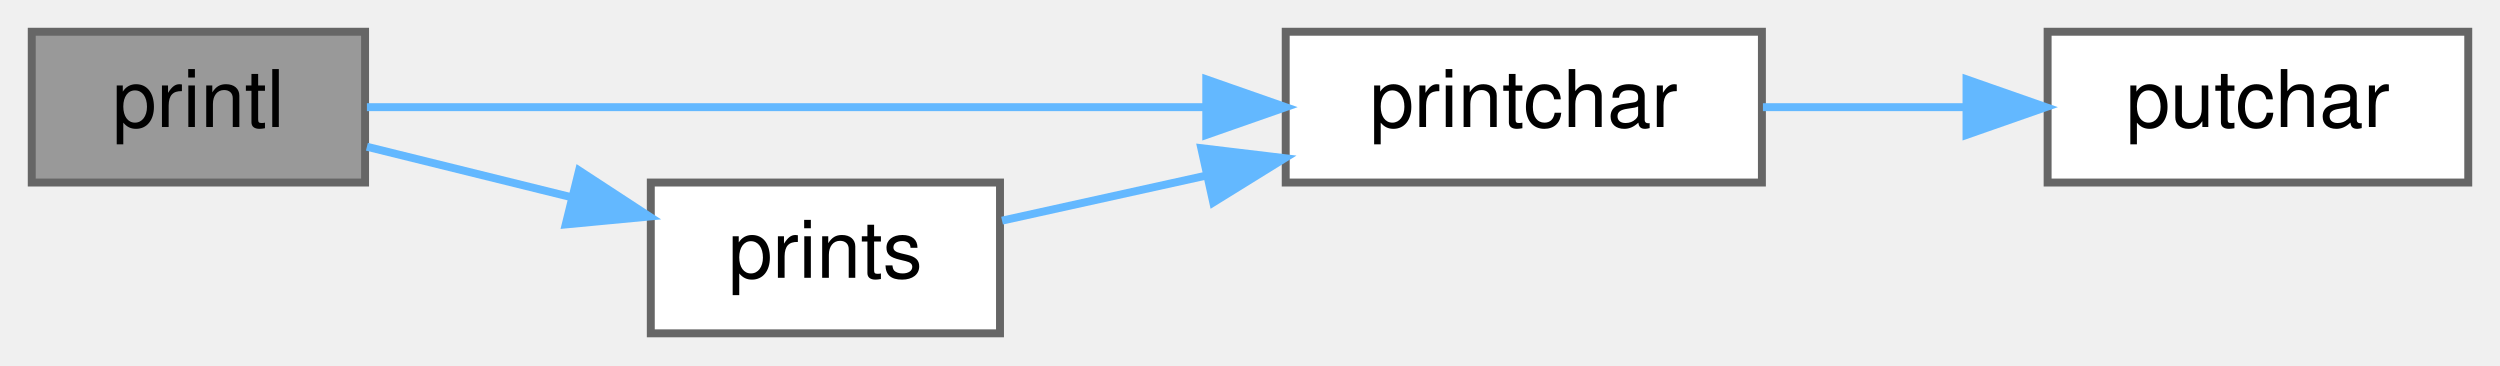
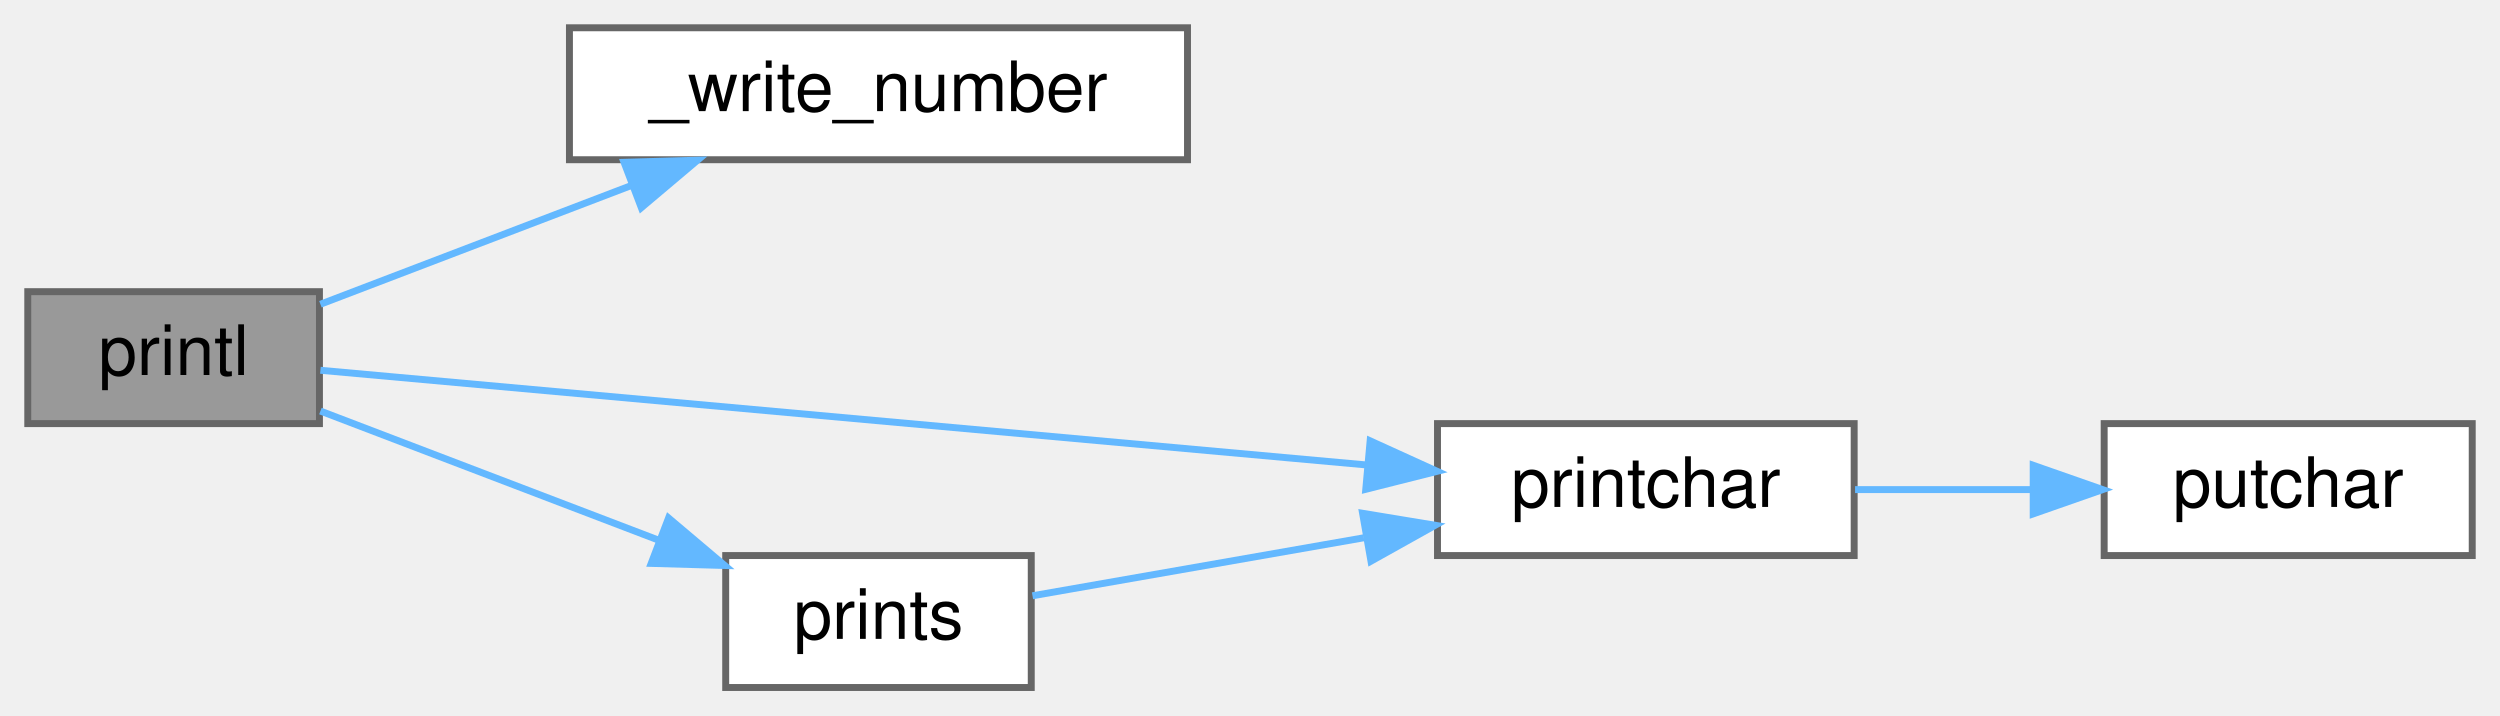
- <svg xmlns="http://www.w3.org/2000/svg" xmlns:xlink="http://www.w3.org/1999/xlink" width="315pt" height="46pt" viewBox="0.00 0.00 315.00 46.00">
-   <g id="graph0" class="graph" transform="scale(1 1) rotate(0) translate(4 42)">
+ <svg xmlns="http://www.w3.org/2000/svg" xmlns:xlink="http://www.w3.org/1999/xlink" width="360pt" height="103pt" viewBox="0.00 0.00 360.00 103.00">
+   <g id="graph0" class="graph" transform="scale(1 1) rotate(0) translate(4 99)">
    <g id="Node000001" class="node">
      <g id="a_Node000001">
        <a xlink:title=" ">
-           <polygon fill="#999999" stroke="#666666" points="42,-38 0,-38 0,-19 42,-19 42,-38" />
-           <text text-anchor="middle" x="21" y="-26" font-family="Helvetica,sans-Serif" font-size="10.00">printl</text>
+           <polygon fill="#999999" stroke="#666666" points="42,-57 0,-57 0,-38 42,-38 42,-57" />
+           <text text-anchor="middle" x="21" y="-45" font-family="Helvetica,sans-Serif" font-size="10.00">printl</text>
        </a>
      </g>
    </g>
    <g id="Node000002" class="node">
      <g id="a_Node000002">
-         <a xlink:href="printf_8c.html#a467a00da8c720b8dddc7088e2805291c" target="_top" xlink:title=" ">
-           <polygon fill="white" stroke="#666666" points="218,-38 158,-38 158,-19 218,-19 218,-38" />
-           <text text-anchor="middle" x="188" y="-26" font-family="Helvetica,sans-Serif" font-size="10.00">printchar</text>
+         <a xlink:href="printf_8c.html#a81ec43c10454c3c5036f9876f067d219" target="_top" xlink:title=" ">
+           <polygon fill="white" stroke="#666666" points="167,-95 78,-95 78,-76 167,-76 167,-95" />
+           <text text-anchor="middle" x="122.5" y="-83" font-family="Helvetica,sans-Serif" font-size="10.00">_write_number</text>
        </a>
      </g>
    </g>
    <g id="edge1_Node000001_Node000002" class="edge">
      <g id="a_edge1_Node000001_Node000002">
        <a xlink:title=" ">
-           <path fill="none" stroke="#63b8ff" d="M42.23,-28.5C68.4,-28.5 114.55,-28.5 147.72,-28.5" />
-           <polygon fill="#63b8ff" stroke="#63b8ff" points="147.99,-32 157.99,-28.5 147.99,-25 147.99,-32" />
+           <path fill="none" stroke="#63b8ff" d="M42.14,-55.19C54.99,-60.1 72,-66.59 86.97,-72.31" />
+           <polygon fill="#63b8ff" stroke="#63b8ff" points="85.86,-75.63 96.45,-75.93 88.35,-69.09 85.86,-75.63" />
+         </a>
+       </g>
+     </g>
+     <g id="Node000003" class="node">
+       <g id="a_Node000003">
+         <a xlink:href="printf_8c.html#a467a00da8c720b8dddc7088e2805291c" target="_top" xlink:title=" ">
+           <polygon fill="white" stroke="#666666" points="263,-38 203,-38 203,-19 263,-19 263,-38" />
+           <text text-anchor="middle" x="233" y="-26" font-family="Helvetica,sans-Serif" font-size="10.00">printchar</text>
+         </a>
+       </g>
+     </g>
+     <g id="edge2_Node000001_Node000003" class="edge">
+       <g id="a_edge2_Node000001_Node000003">
+         <a xlink:title=" ">
+           <path fill="none" stroke="#63b8ff" d="M42.14,-45.68C76.73,-42.55 148.03,-36.1 192.74,-32.05" />
+           <polygon fill="#63b8ff" stroke="#63b8ff" points="193.3,-35.52 202.95,-31.13 192.67,-28.54 193.3,-35.52" />
+         </a>
+       </g>
+     </g>
+     <g id="Node000005" class="node">
+       <g id="a_Node000005">
+         <a xlink:href="printf_8c.html#a6ce76a789a6153b7e1b16bc3a6969563" target="_top" xlink:title=" ">
+           <polygon fill="white" stroke="#666666" points="144.5,-19 100.5,-19 100.5,0 144.5,0 144.5,-19" />
+           <text text-anchor="middle" x="122.5" y="-7" font-family="Helvetica,sans-Serif" font-size="10.00">prints</text>
+         </a>
+       </g>
+     </g>
+     <g id="edge4_Node000001_Node000005" class="edge">
+       <g id="a_edge4_Node000001_Node000005">
+         <a xlink:title=" ">
+           <path fill="none" stroke="#63b8ff" d="M42.14,-39.81C56.15,-34.46 75.09,-27.22 90.96,-21.17" />
+           <polygon fill="#63b8ff" stroke="#63b8ff" points="92.27,-24.41 100.36,-17.57 89.77,-17.87 92.27,-24.41" />
        </a>
      </g>
    </g>
    <g id="Node000004" class="node">
      <g id="a_Node000004">
-         <a xlink:href="printf_8c.html#a6ce76a789a6153b7e1b16bc3a6969563" target="_top" xlink:title=" ">
-           <polygon fill="white" stroke="#666666" points="122,-19 78,-19 78,0 122,0 122,-19" />
-           <text text-anchor="middle" x="100" y="-7" font-family="Helvetica,sans-Serif" font-size="10.00">prints</text>
+         <a xlink:href="printf_8c.html#af4de2514b7778805db3815e8dd6cf09a" target="_top" xlink:title=" ">
+           <polygon fill="white" stroke="#666666" points="352,-38 299,-38 299,-19 352,-19 352,-38" />
+           <text text-anchor="middle" x="325.5" y="-26" font-family="Helvetica,sans-Serif" font-size="10.00">putchar</text>
        </a>
      </g>
    </g>
-     <g id="edge3_Node000001_Node000004" class="edge">
-       <g id="a_edge3_Node000001_Node000004">
+     <g id="edge3_Node000003_Node000004" class="edge">
+       <g id="a_edge3_Node000003_Node000004">
        <a xlink:title=" ">
-           <path fill="none" stroke="#63b8ff" d="M42.23,-23.51C50.11,-21.56 59.32,-19.29 68,-17.15" />
-           <polygon fill="#63b8ff" stroke="#63b8ff" points="68.96,-20.52 77.83,-14.72 67.28,-13.72 68.96,-20.52" />
+           <path fill="none" stroke="#63b8ff" d="M263.13,-28.5C271.29,-28.5 280.25,-28.5 288.74,-28.5" />
+           <polygon fill="#63b8ff" stroke="#63b8ff" points="288.78,-32 298.78,-28.5 288.78,-25 288.78,-32" />
        </a>
      </g>
    </g>
-     <g id="Node000003" class="node">
-       <g id="a_Node000003">
-         <a xlink:href="printf_8c.html#af4de2514b7778805db3815e8dd6cf09a" target="_top" xlink:title=" ">
-           <polygon fill="white" stroke="#666666" points="307,-38 254,-38 254,-19 307,-19 307,-38" />
-           <text text-anchor="middle" x="280.5" y="-26" font-family="Helvetica,sans-Serif" font-size="10.00">putchar</text>
-         </a>
-       </g>
-     </g>
-     <g id="edge2_Node000002_Node000003" class="edge">
-       <g id="a_edge2_Node000002_Node000003">
+     <g id="edge5_Node000005_Node000003" class="edge">
+       <g id="a_edge5_Node000005_Node000003">
        <a xlink:title=" ">
-           <path fill="none" stroke="#63b8ff" d="M218.13,-28.5C226.29,-28.5 235.25,-28.5 243.74,-28.5" />
-           <polygon fill="#63b8ff" stroke="#63b8ff" points="243.78,-32 253.78,-28.5 243.78,-25 243.78,-32" />
-         </a>
-       </g>
-     </g>
-     <g id="edge4_Node000004_Node000002" class="edge">
-       <g id="a_edge4_Node000004_Node000002">
-         <a xlink:title=" ">
-           <path fill="none" stroke="#63b8ff" d="M122.26,-14.2C130.06,-15.92 139.17,-17.93 148.04,-19.89" />
-           <polygon fill="#63b8ff" stroke="#63b8ff" points="147.36,-23.33 157.88,-22.07 148.87,-16.49 147.36,-23.33" />
+           <path fill="none" stroke="#63b8ff" d="M144.68,-13.21C158.24,-15.58 176.25,-18.74 192.39,-21.56" />
+           <polygon fill="#63b8ff" stroke="#63b8ff" points="192.21,-25.09 202.67,-23.36 193.42,-18.19 192.21,-25.09" />
        </a>
      </g>
    </g>
  </g>
</svg>
